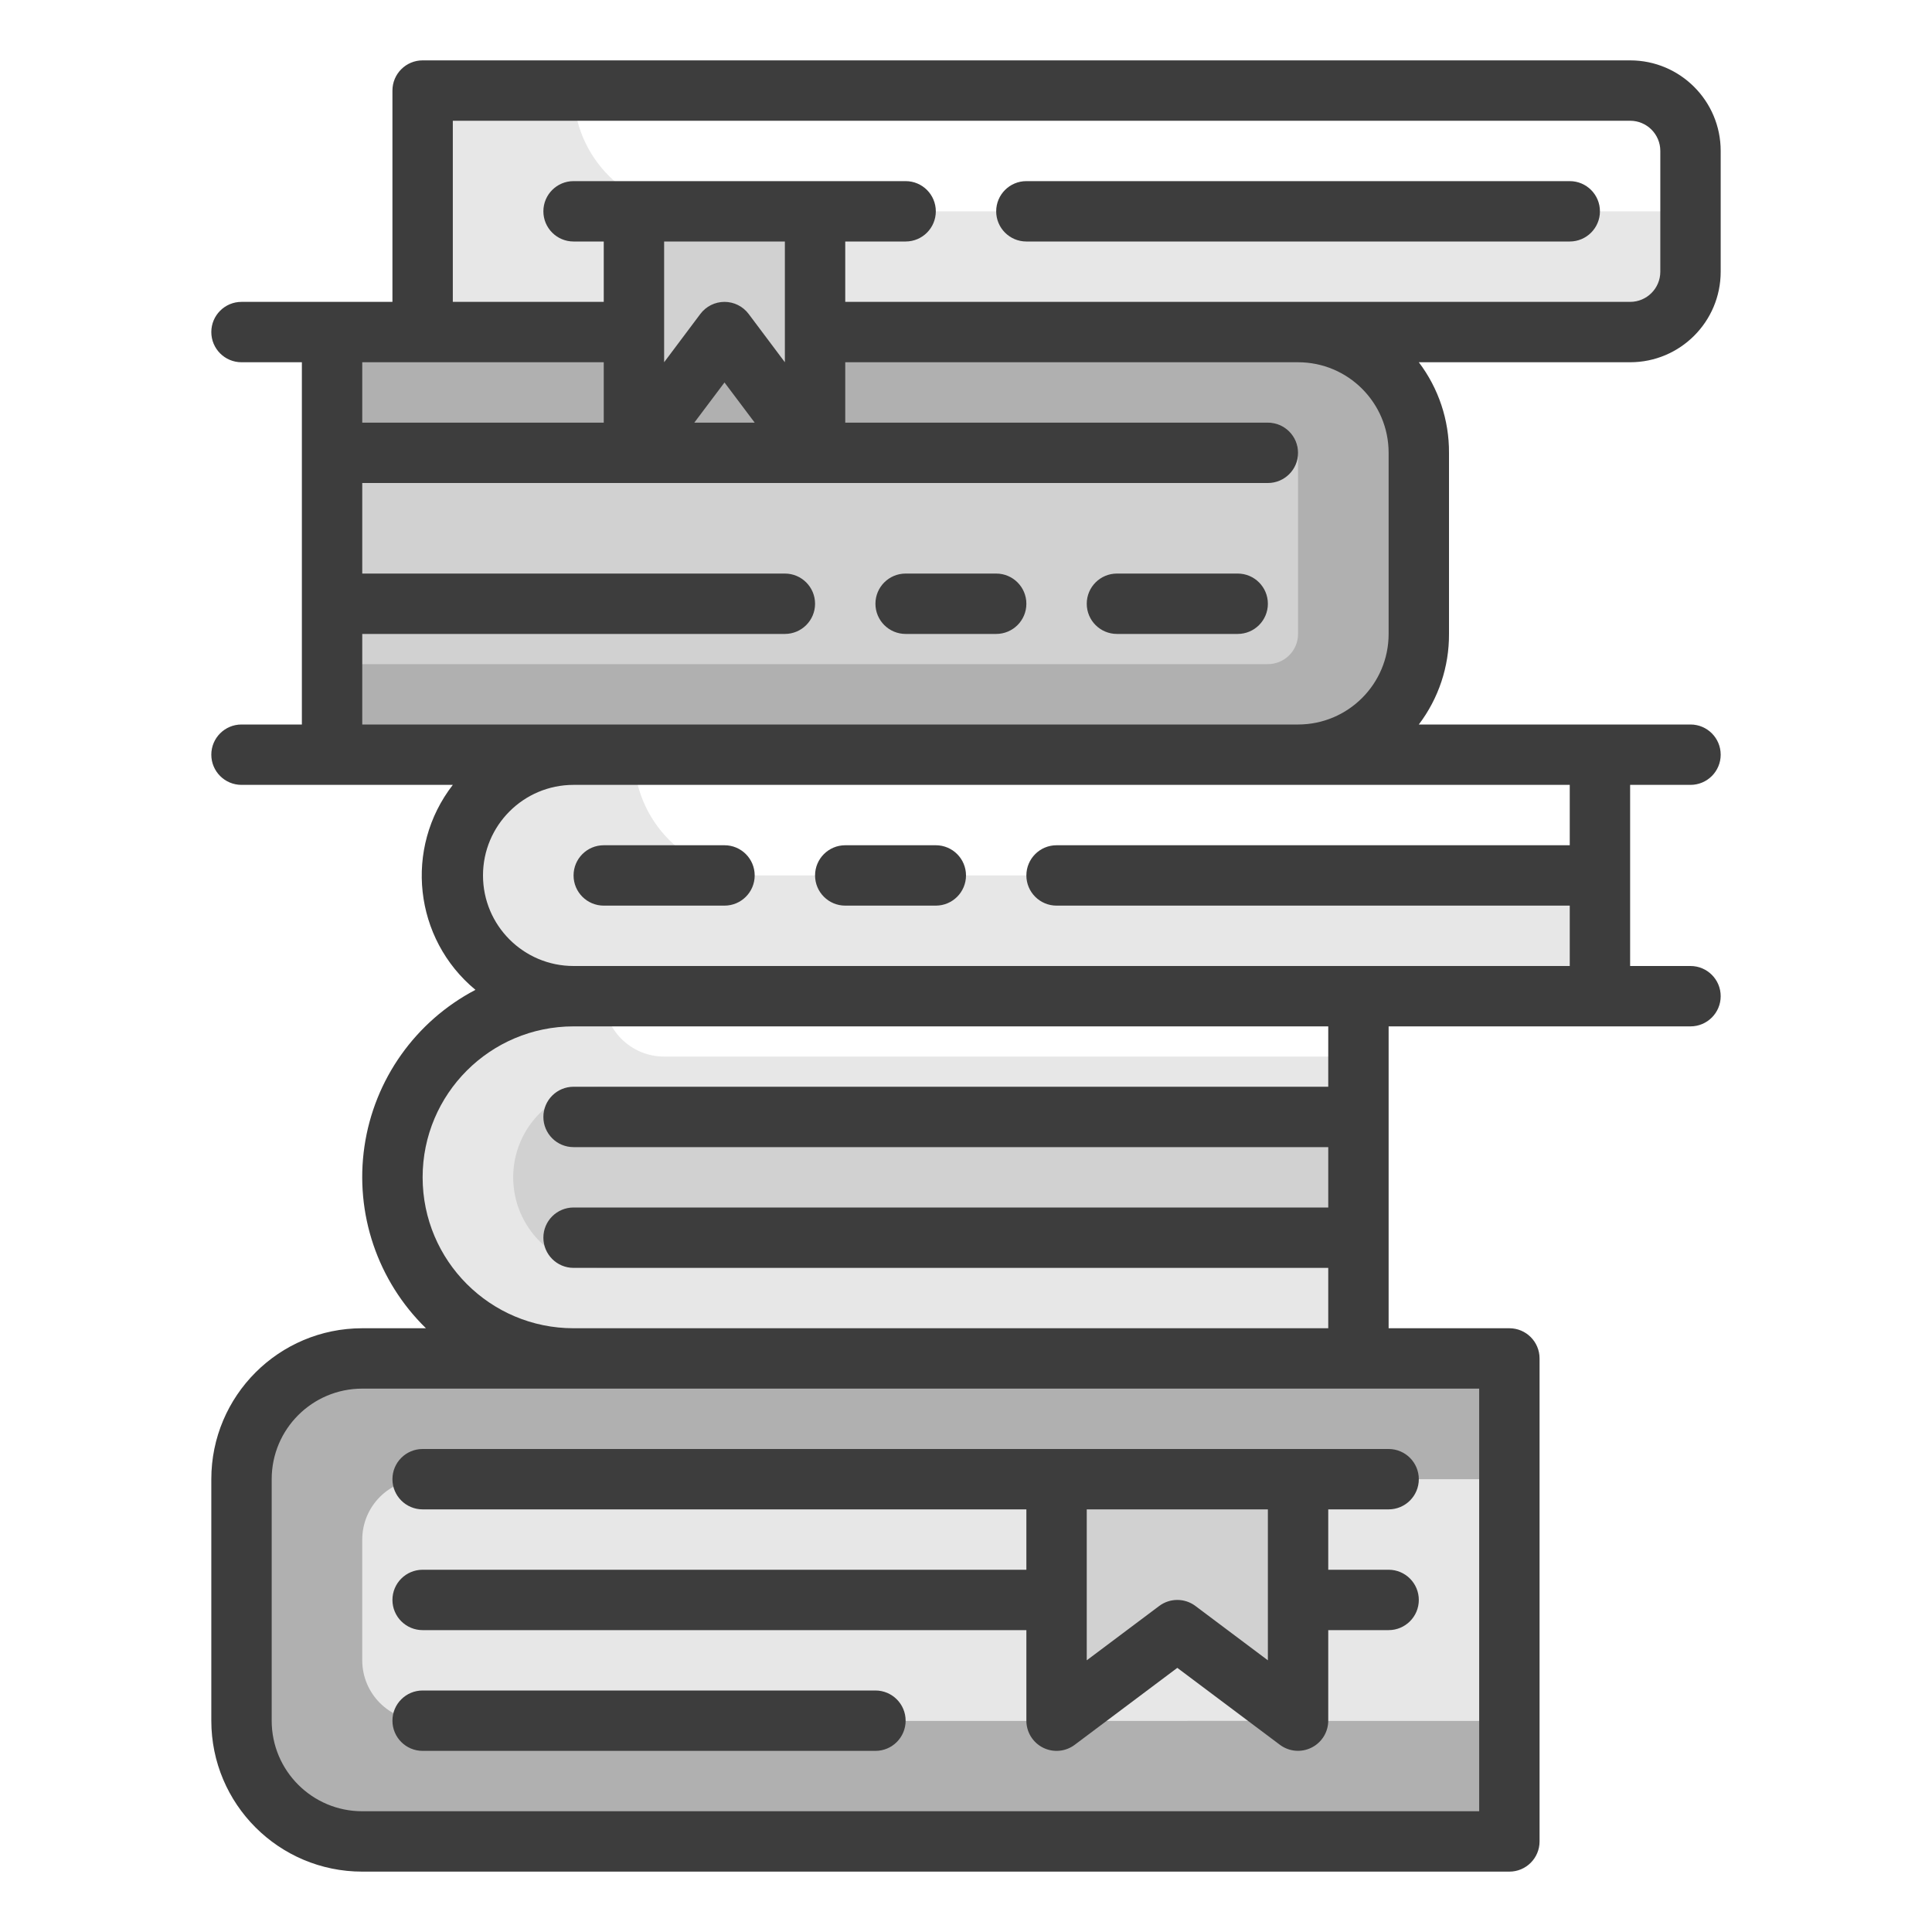
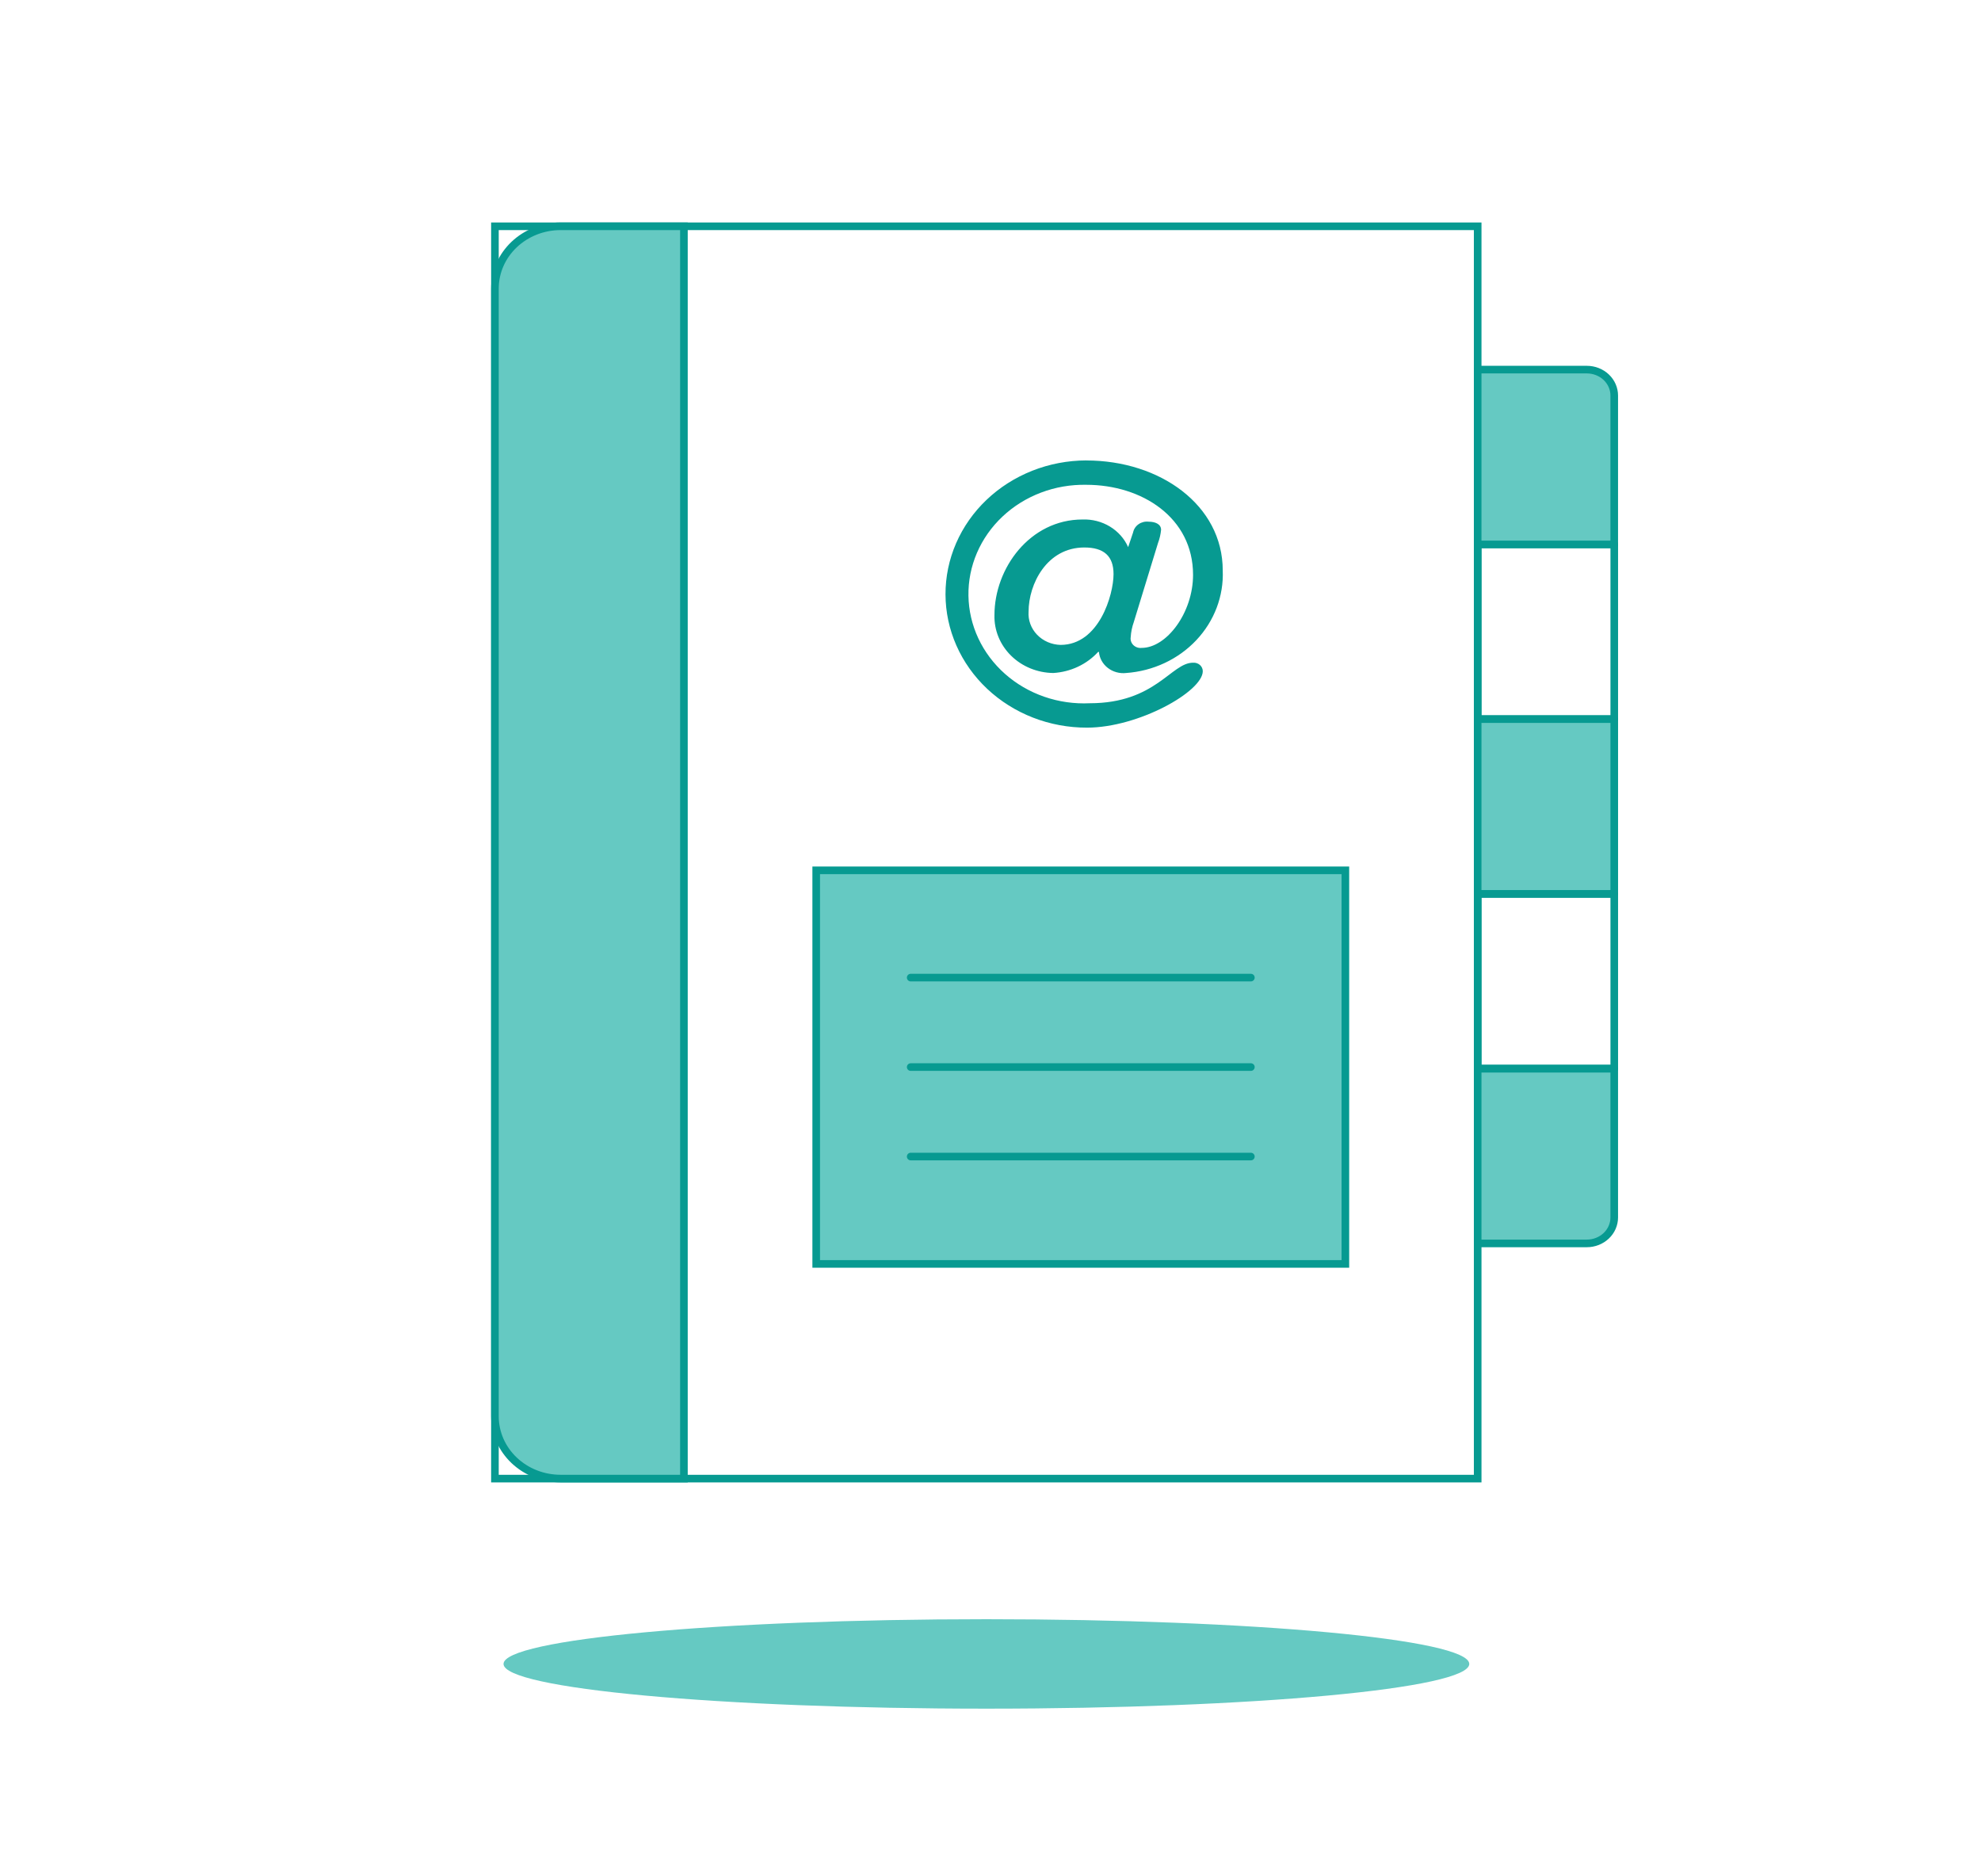
- <svg xmlns="http://www.w3.org/2000/svg" viewBox="0 0 64 64">
-   <path d="m42 59-4-3-4 3v-10h8z" fill="#e7e7e7" />
-   <path d="m19.45 51h30.55v-6h-38a4 4 0 0 0 -4 4v8a4 4 0 0 0 4 4h38v-4h-35v-1.55a4.45 4.45 0 0 1 4.45-4.45z" fill="#b0b0b0" />
-   <path d="m14 49h36a0 0 0 0 1 0 0v8a0 0 0 0 1 0 0h-36a2 2 0 0 1 -2-2v-4a2 2 0 0 1 2-2z" fill="#e7e7e7" />
-   <path d="m43 57-4-3-4 3v-8h8z" fill="#d1d1d1" />
-   <path d="m11 11h32a4 4 0 0 1 4 4v6a4 4 0 0 1 -4 4h-32a0 0 0 0 1 0 0v-14a0 0 0 0 1 0 0z" fill="#b0b0b0" />
-   <path d="m11 14h31a1 1 0 0 1 1 1v6a1 1 0 0 1 -1 1h-31a0 0 0 0 1 0 0v-8a0 0 0 0 1 0 0z" fill="#d1d1d1" />
-   <path d="m21 25h-2a4 4 0 0 0 0 8h34v-4h-28a4 4 0 0 1 -4-4z" fill="#e7e7e7" />
-   <path d="m20 33h-1a6 6 0 0 0 0 12h26v-10h-23a2 2 0 0 1 -2-2z" fill="#e7e7e7" />
-   <path d="m20 36h25a0 0 0 0 1 0 0v6a0 0 0 0 1 0 0h-25a3 3 0 0 1 -3-3 3 3 0 0 1 3-3z" fill="#d1d1d1" />
-   <path d="m19 3h-5v8h40a2 2 0 0 0 2-2v-2h-33a4 4 0 0 1 -4-4z" fill="#e7e7e7" />
-   <path d="m27 15-3-3-3 3v-8h6z" fill="#d1d1d1" />
-   <g fill="#3d3d3d">
-     <path d="m14 48a1 1 0 0 0 0 2h20v2h-20a1 1 0 0 0 0 2h20v3a1 1 0 0 0 1.6.8l3.4-2.55 3.4 2.55a1 1 0 0 0 1.05.09 1 1 0 0 0 .55-.89v-3h2a1 1 0 0 0 0-2h-2v-2h2a1 1 0 0 0 0-2zm28 7-2.4-1.8a1 1 0 0 0 -1.2 0l-2.4 1.8v-5h6z" />
-     <path d="m29 56h-15a1 1 0 0 0 0 2h15a1 1 0 0 0 0-2z" />
-     <path d="m24 28h-4a1 1 0 0 0 0 2h4a1 1 0 0 0 0-2z" />
-     <path d="m31 28h-3a1 1 0 0 0 0 2h3a1 1 0 0 0 0-2z" />
-     <path d="m33 19h-3a1 1 0 0 0 0 2h3a1 1 0 0 0 0-2z" />
-     <path d="m41 19h-4a1 1 0 0 0 0 2h4a1 1 0 0 0 0-2z" />
-     <path d="m34 8h18a1 1 0 0 0 0-2h-18a1 1 0 0 0 0 2z" />
-     <path d="m57 9v-4a3 3 0 0 0 -3-3h-40a1 1 0 0 0 -1 1v7h-5a1 1 0 0 0 0 2h2v12h-2a1 1 0 0 0 0 2h7a4.91 4.91 0 0 0 .75 6.79 7 7 0 0 0 -1.64 11.21h-2.11a5 5 0 0 0 -5 5v8a5 5 0 0 0 5 5h38a1 1 0 0 0 1-1v-16a1 1 0 0 0 -1-1h-4v-10h10a1 1 0 0 0 0-2h-2v-6h2a1 1 0 0 0 0-2h-9a4.92 4.92 0 0 0 1-3v-6a4.92 4.92 0 0 0 -1-3h7a3 3 0 0 0 3-3zm-42-5h39a1 1 0 0 1 1 1v4a1 1 0 0 1 -1 1h-26v-2h2a1 1 0 0 0 0-2h-11a1 1 0 0 0 0 2h1v2h-5zm-3 10v-2h8v2zm14-2-1.2-1.6a1 1 0 0 0 -1.6 0l-1.2 1.6v-4h4zm-2 .67 1 1.33h-2zm25 47.33h-37a3 3 0 0 1 -3-3v-8a3 3 0 0 1 3-3h37zm-5-24h-25a1 1 0 0 0 0 2h25v2h-25a1 1 0 0 0 0 2h25v2h-25a5 5 0 0 1 0-10h25zm8-8h-17a1 1 0 0 0 0 2h17v2h-33a3 3 0 0 1 0-6h33zm-6-13v6a3 3 0 0 1 -3 3h-31v-3h14a1 1 0 0 0 0-2h-14v-3h30a1 1 0 0 0 0-2h-14v-2h15a3 3 0 0 1 3 3z" />
+ <svg xmlns="http://www.w3.org/2000/svg" fill="none" height="371" viewBox="0 0 392 371" width="392">
+   <path d="m290.738 329.191c0 4.888-42.786 8.848-95.55 8.848-52.763 0-95.55-3.96-95.55-8.848s42.787-8.848 95.55-8.848c52.764 0 95.55 3.96 95.55 8.848z" fill="#65c9c2" />
+   <g stroke="#079a91" stroke-width="1.506">
+     <path d="m97.937 44.768h194.466v247.759h-194.466z" />
+     <path d="m319.425 240.861c0 1.361-.57 2.666-1.587 3.629-1.016.962-2.394 1.504-3.832 1.505h-21.604v-34.587h27.023z" fill="#65c9c2" stroke-linejoin="round" />
+     <path d="m292.402 107.682h27.028v34.587h-27.028z" stroke-linejoin="round" />
+     <path d="m292.402 142.266h27.028v34.587h-27.028z" fill="#65c9c2" stroke-linejoin="round" />
+     <path d="m292.402 176.837h27.028v34.587h-27.028z" stroke-linejoin="round" />
+     <path d="m319.425 107.71h-27.023v-34.586h21.604c1.437 0 2.816.54 3.832 1.502s1.587 2.267 1.587 3.627z" fill="#65c9c2" stroke-linejoin="round" />
+     <path d="m161.51 172.184h104.714v77.868h-104.714z" fill="#65c9c2" />
+     <path d="m180.207 193.407h67.316" stroke-linecap="round" stroke-linejoin="round" />
+     <path d="m180.207 211.108h67.316" stroke-linecap="round" stroke-linejoin="round" />
+     <path d="m180.207 228.81h67.316" stroke-linecap="round" stroke-linejoin="round" />
  </g>
+   <path d="m214.947 91.089c-3.667.01-7.297.703-10.682 2.041s-6.458 3.293-9.044 5.754c-2.586 2.461-4.635 5.381-6.029 8.591-1.394 3.211-2.106 6.65-2.096 10.122.01 3.471.743 6.907 2.156 10.11s3.479 6.112 6.08 8.56c2.601 2.447 5.685 4.386 9.078 5.706 3.392 1.319 7.026 1.993 10.694 1.983 10.178 0 22.903-7.155 22.903-11.171-.001-.233-.052-.463-.151-.676-.099-.212-.244-.403-.425-.561-.181-.157-.394-.277-.626-.352-.233-.076-.479-.105-.724-.086-4.312-.018-7.404 8.019-20.438 8.019-3.065.147-6.13-.291-9.012-1.289s-5.523-2.535-7.763-4.52c-2.241-1.985-4.036-4.377-5.279-7.033-1.242-2.656-1.907-5.521-1.953-8.426-.047-2.904.525-5.787 1.681-8.478 1.157-2.69 2.874-5.133 5.05-7.181 2.175-2.049 4.765-3.662 7.614-4.742 2.848-1.081 5.898-1.607 8.966-1.548 11.03 0 21.134 6.492 21.134 17.812 0 7.518-5.243 14.456-10.177 14.456-.299.032-.602-.001-.885-.097-.283-.097-.539-.253-.748-.458s-.366-.453-.457-.724c-.092-.272-.116-.559-.071-.841.062-1.018.268-2.024.612-2.991l4.788-15.624c.319-.847.525-1.729.612-2.624 0-1.174-1.235-1.61-2.45-1.61-.703-.084-1.413.089-1.986.482-.573.394-.967.979-1.101 1.638l-.98 2.912c-.736-1.674-1.995-3.094-3.608-4.071-1.613-.978-3.504-1.465-5.418-1.397-10.407 0-17.429 9.637-17.429 18.903-.043 1.48.226 2.953.79 4.333.564 1.381 1.413 2.642 2.497 3.709s2.381 1.92 3.816 2.508c1.436.588 2.98.9 4.544.918 1.697-.104 3.355-.526 4.878-1.243s2.88-1.713 3.991-2.93h.157c.054.613.237 1.209.539 1.754.302.544.717 1.026 1.22 1.415s1.084.679 1.708.852c.624.172 1.278.224 1.923.152 5.342-.384 10.319-2.713 13.883-6.499s5.438-8.732 5.227-13.799c0-12.92-12.416-21.75-26.994-21.75zm-5.091 36.497c-.876-.023-1.739-.212-2.536-.558s-1.512-.84-2.103-1.454c-.59-.614-1.043-1.334-1.332-2.117-.289-.784-.408-1.614-.35-2.442 0-5.473 3.621-12.702 11.03-12.702 3.852 0 5.782 1.683 5.782 5.258 0 4.086-2.856 14.015-10.491 14.015z" fill="#079a91" />
+   <path d="m135.334 292.522h-24.388c-1.708 0-3.4-.318-4.979-.936-1.579-.619-3.013-1.526-4.221-2.669-1.208-1.144-2.167-2.501-2.82-3.995-.653-1.494-.99-3.096-.989-4.713v-223.133c0-3.264 1.37-6.395 3.809-8.703 2.439-2.308 5.746-3.605 9.195-3.605h24.393z" fill="#65c9c2" />
+   <path d="m135.334 292.522h-24.388c-1.708 0-3.4-.318-4.979-.936-1.579-.619-3.013-1.526-4.221-2.669-1.208-1.144-2.167-2.501-2.82-3.995-.653-1.494-.99-3.096-.989-4.713v-223.133c0-3.264 1.37-6.395 3.809-8.703 2.439-2.308 5.746-3.605 9.195-3.605h24.393z" stroke="#079a91" stroke-width="1.506" />
</svg>
